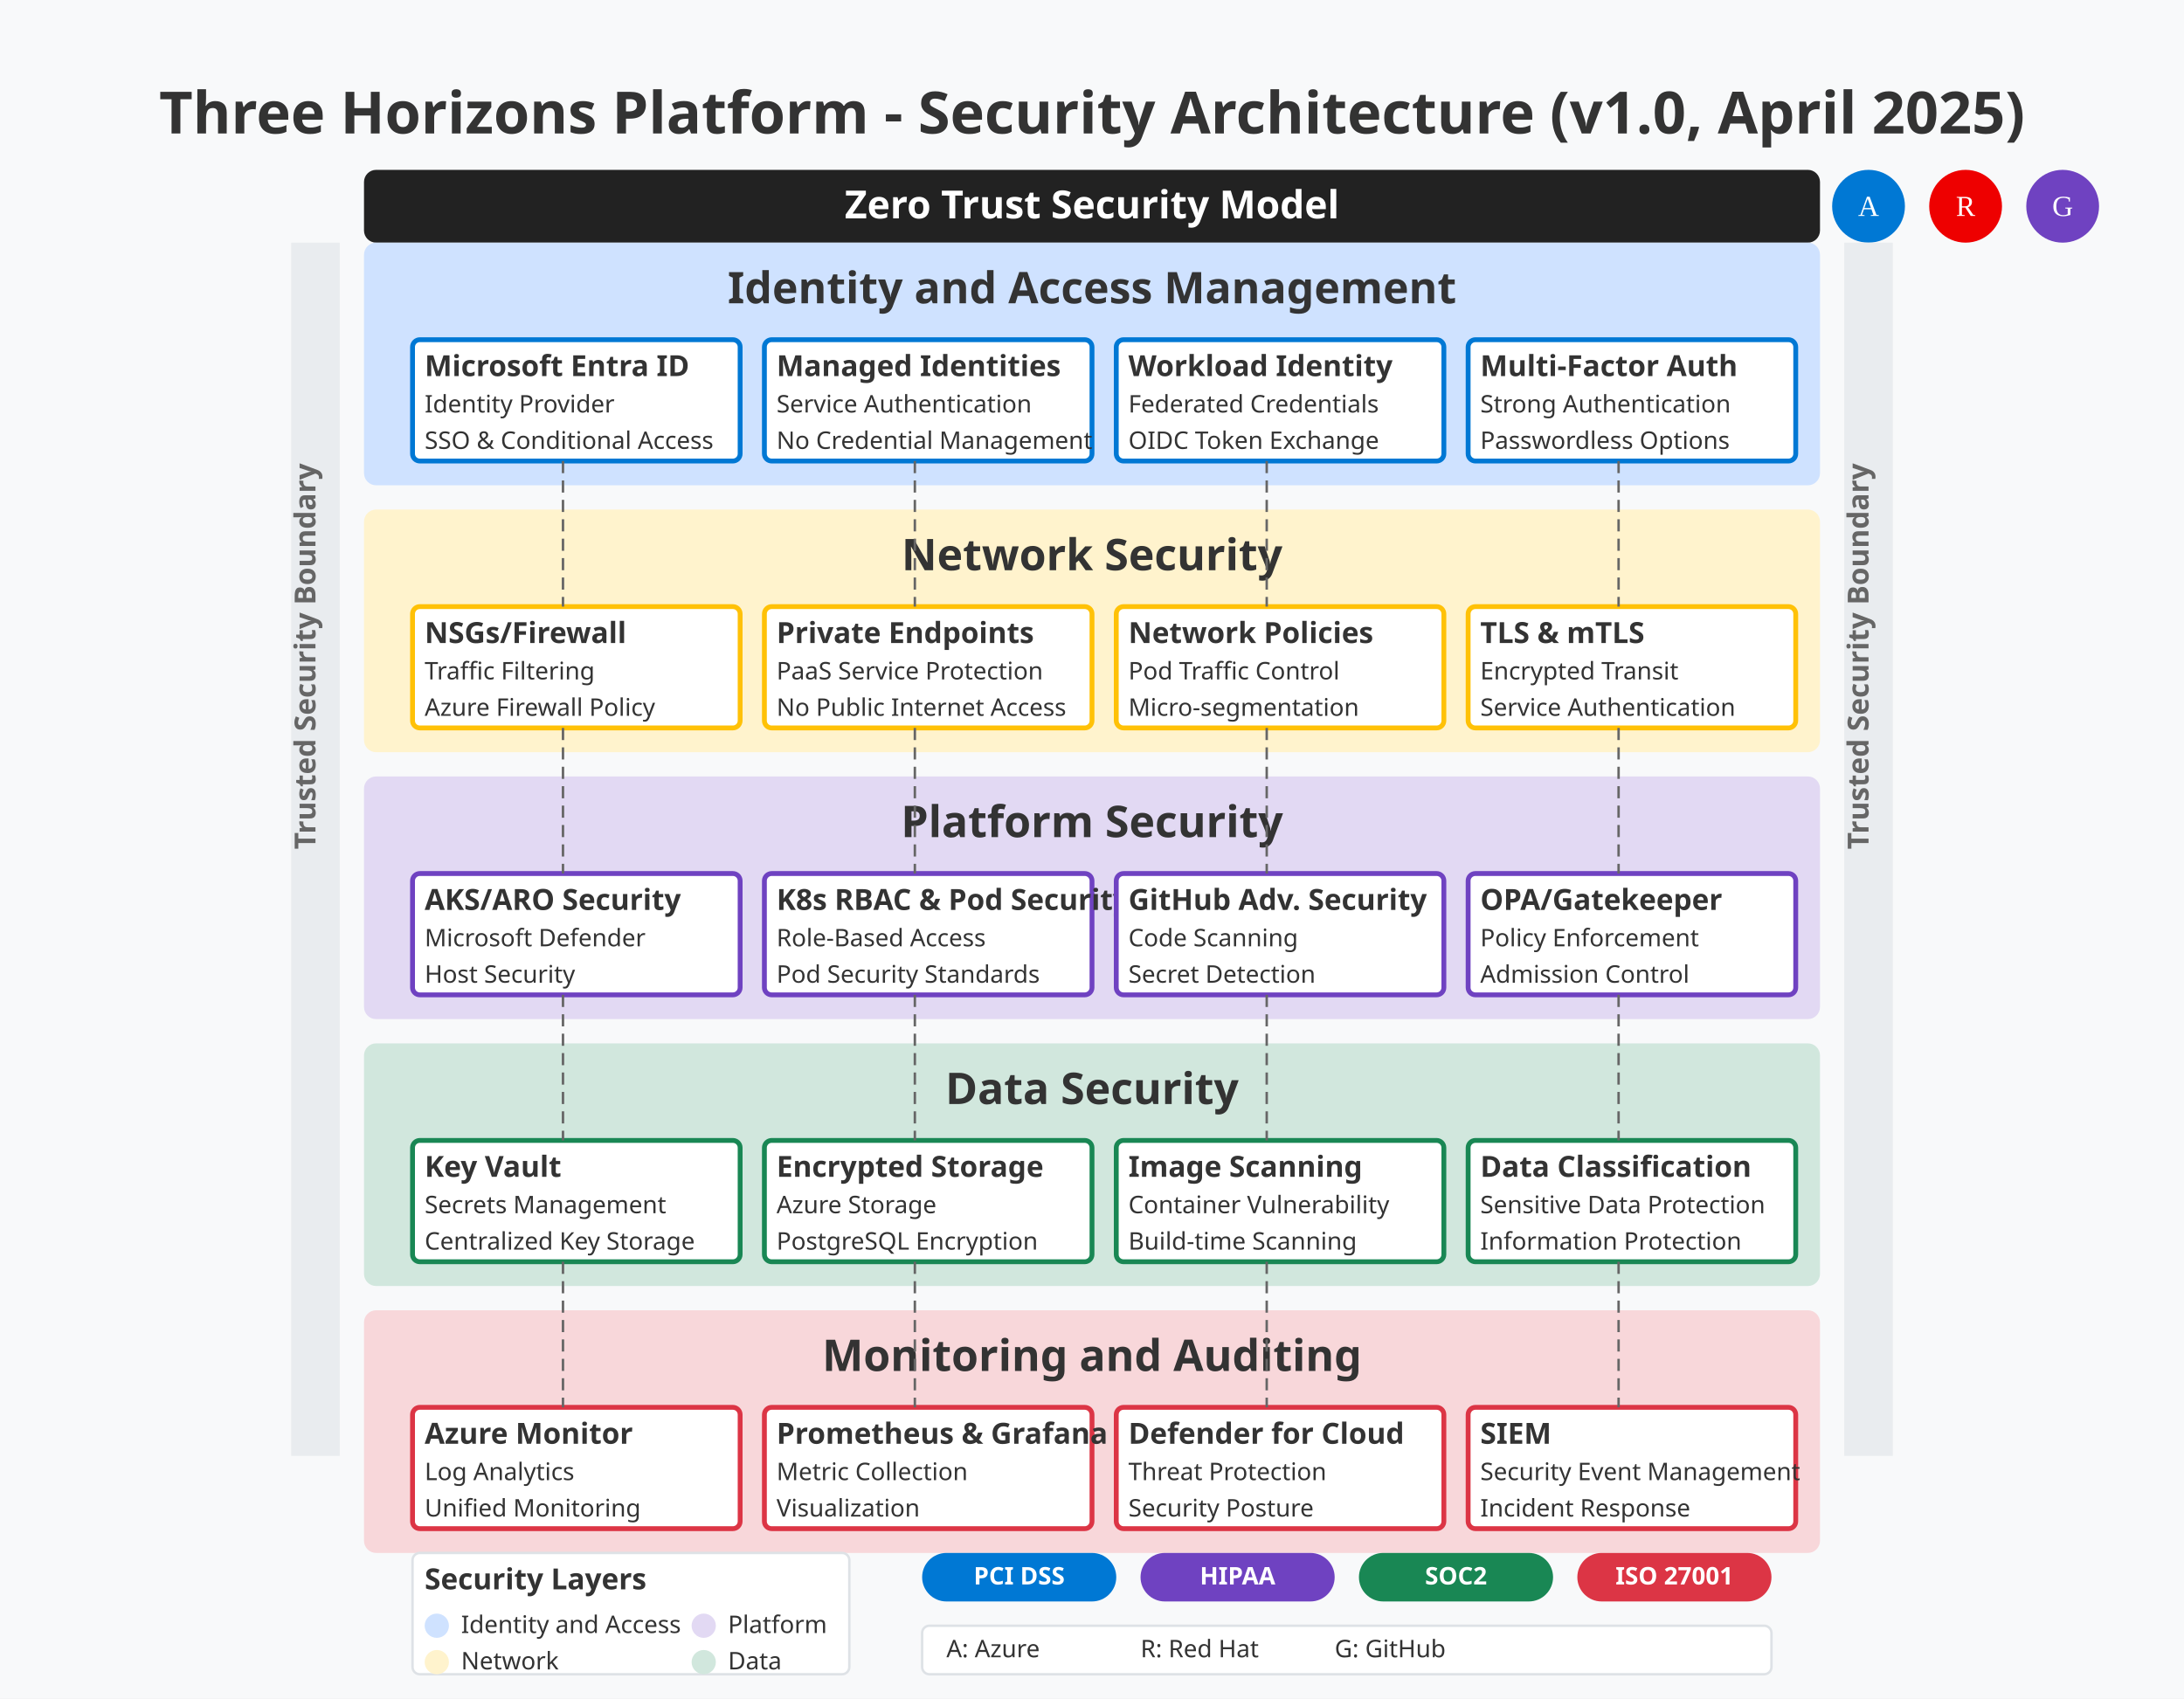
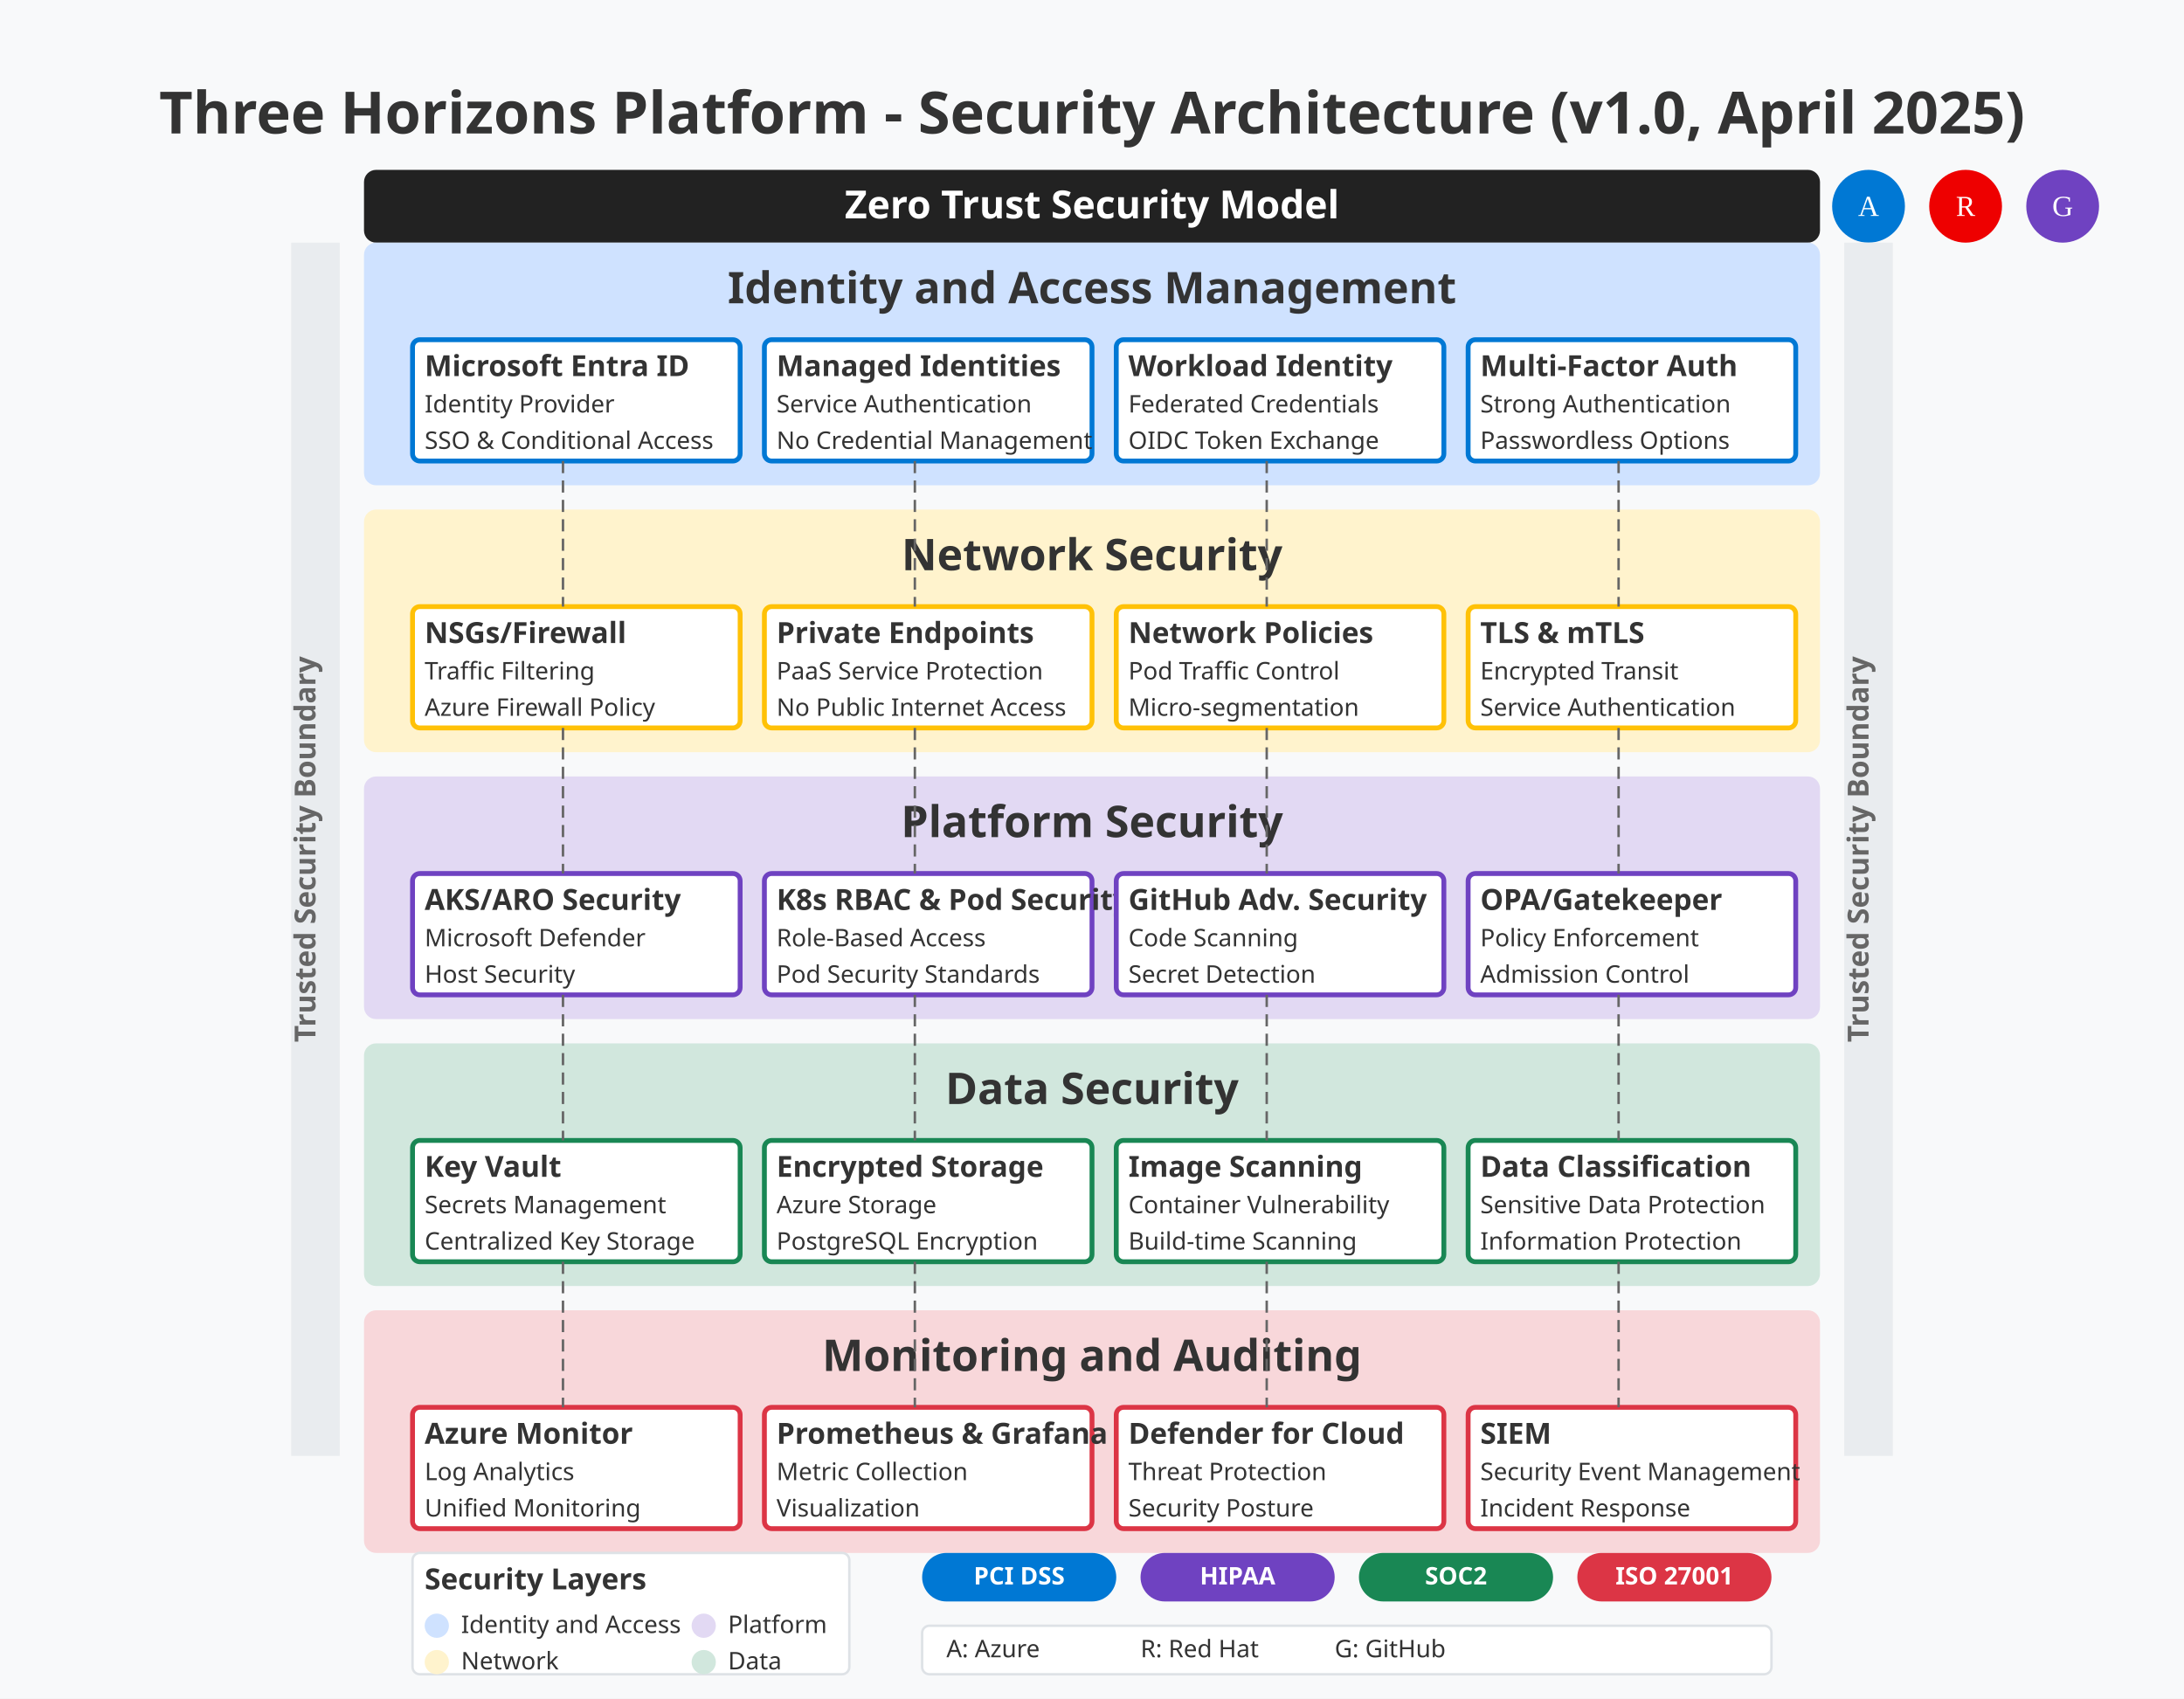
<svg xmlns="http://www.w3.org/2000/svg" width="900" height="700">
  <rect width="900" height="700" fill="#f8f9fa" />
  <text x="450" y="55" font-family="sans-serif" font-size="24" font-weight="bold" text-anchor="middle" fill="#333333">Three Horizons Platform - Security Architecture (v1.0, April 2025)</text>
  <rect x="150" y="70" width="600" height="30" rx="5" fill="#222222" />
  <text x="450" y="90" font-family="sans-serif" font-size="16" font-weight="bold" text-anchor="middle" fill="white">Zero Trust Security Model</text>
  <circle cx="770" cy="85" r="15" fill="#0078d4" />
  <text x="770" y="89" font-size="12" fill="white" text-anchor="middle">A</text>
  <circle cx="810" cy="85" r="15" fill="#ee0000" />
  <text x="810" y="89" font-size="12" fill="white" text-anchor="middle">R</text>
  <circle cx="850" cy="85" r="15" fill="#6f42c1" />
  <text x="850" y="89" font-size="12" fill="white" text-anchor="middle">G</text>
  <rect x="120" y="100" width="20" height="500" fill="#e9ecef" />
-   <text x="130" y="350" transform="rotate(270, 130, 350)" font-family="sans-serif" font-size="12" font-weight="bold" fill="#666666">Trusted Security Boundary</text>
+   <g transform="translate(130, 350)">
+     <text transform="rotate(270)" font-family="sans-serif" font-size="12" font-weight="bold" text-anchor="middle" fill="#666666">
+       <tspan x="0" y="0">Trusted Security Boundary</tspan>
+     </text>
+   </g>
  <rect x="760" y="100" width="20" height="500" fill="#e9ecef" />
-   <text x="770" y="350" transform="rotate(270, 770, 350)" font-family="sans-serif" font-size="12" font-weight="bold" fill="#666666">Trusted Security Boundary</text>
+   <g transform="translate(770, 350)">
+     <text transform="rotate(270)" font-family="sans-serif" font-size="12" font-weight="bold" text-anchor="middle" fill="#666666">
+       <tspan x="0" y="0">Trusted Security Boundary</tspan>
+     </text>
+   </g>
  <rect x="150" y="100" width="600" height="100" fill="#cfe2ff" rx="5" />
  <text x="450" y="125" font-family="sans-serif" font-size="18" font-weight="bold" text-anchor="middle" fill="#333333">Identity and Access Management</text>
  <rect x="150" y="210" width="600" height="100" fill="#fff3cd" rx="5" />
  <text x="450" y="235" font-family="sans-serif" font-size="18" font-weight="bold" text-anchor="middle" fill="#333333">Network Security</text>
  <rect x="150" y="320" width="600" height="100" fill="#e2d9f3" rx="5" />
  <text x="450" y="345" font-family="sans-serif" font-size="18" font-weight="bold" text-anchor="middle" fill="#333333">Platform Security</text>
  <rect x="150" y="430" width="600" height="100" fill="#d1e7dd" rx="5" />
  <text x="450" y="455" font-family="sans-serif" font-size="18" font-weight="bold" text-anchor="middle" fill="#333333">Data Security</text>
  <rect x="150" y="540" width="600" height="100" fill="#f8d7da" rx="5" />
  <text x="450" y="565" font-family="sans-serif" font-size="18" font-weight="bold" text-anchor="middle" fill="#333333">Monitoring and Auditing</text>
  <rect x="170" y="140" width="135" height="50" fill="white" stroke="#0078d4" stroke-width="2" rx="3" />
  <text x="175" y="155" font-family="sans-serif" font-size="12" font-weight="bold" fill="#333333">Microsoft Entra ID</text>
  <text x="175" y="170" font-family="sans-serif" font-size="10" fill="#333333">Identity Provider</text>
  <text x="175" y="185" font-family="sans-serif" font-size="10" fill="#333333">SSO &amp; Conditional Access</text>
  <rect x="315" y="140" width="135" height="50" fill="white" stroke="#0078d4" stroke-width="2" rx="3" />
  <text x="320" y="155" font-family="sans-serif" font-size="12" font-weight="bold" fill="#333333">Managed Identities</text>
  <text x="320" y="170" font-family="sans-serif" font-size="10" fill="#333333">Service Authentication</text>
  <text x="320" y="185" font-family="sans-serif" font-size="10" fill="#333333">No Credential Management</text>
  <rect x="460" y="140" width="135" height="50" fill="white" stroke="#0078d4" stroke-width="2" rx="3" />
  <text x="465" y="155" font-family="sans-serif" font-size="12" font-weight="bold" fill="#333333">Workload Identity</text>
  <text x="465" y="170" font-family="sans-serif" font-size="10" fill="#333333">Federated Credentials</text>
  <text x="465" y="185" font-family="sans-serif" font-size="10" fill="#333333">OIDC Token Exchange</text>
  <rect x="605" y="140" width="135" height="50" fill="white" stroke="#0078d4" stroke-width="2" rx="3" />
  <text x="610" y="155" font-family="sans-serif" font-size="12" font-weight="bold" fill="#333333">Multi-Factor Auth</text>
  <text x="610" y="170" font-family="sans-serif" font-size="10" fill="#333333">Strong Authentication</text>
  <text x="610" y="185" font-family="sans-serif" font-size="10" fill="#333333">Passwordless Options</text>
  <rect x="170" y="250" width="135" height="50" fill="white" stroke="#ffc107" stroke-width="2" rx="3" />
  <text x="175" y="265" font-family="sans-serif" font-size="12" font-weight="bold" fill="#333333">NSGs/Firewall</text>
  <text x="175" y="280" font-family="sans-serif" font-size="10" fill="#333333">Traffic Filtering</text>
  <text x="175" y="295" font-family="sans-serif" font-size="10" fill="#333333">Azure Firewall Policy</text>
  <rect x="315" y="250" width="135" height="50" fill="white" stroke="#ffc107" stroke-width="2" rx="3" />
  <text x="320" y="265" font-family="sans-serif" font-size="12" font-weight="bold" fill="#333333">Private Endpoints</text>
  <text x="320" y="280" font-family="sans-serif" font-size="10" fill="#333333">PaaS Service Protection</text>
  <text x="320" y="295" font-family="sans-serif" font-size="10" fill="#333333">No Public Internet Access</text>
  <rect x="460" y="250" width="135" height="50" fill="white" stroke="#ffc107" stroke-width="2" rx="3" />
  <text x="465" y="265" font-family="sans-serif" font-size="12" font-weight="bold" fill="#333333">Network Policies</text>
  <text x="465" y="280" font-family="sans-serif" font-size="10" fill="#333333">Pod Traffic Control</text>
  <text x="465" y="295" font-family="sans-serif" font-size="10" fill="#333333">Micro-segmentation</text>
  <rect x="605" y="250" width="135" height="50" fill="white" stroke="#ffc107" stroke-width="2" rx="3" />
  <text x="610" y="265" font-family="sans-serif" font-size="12" font-weight="bold" fill="#333333">TLS &amp; mTLS</text>
  <text x="610" y="280" font-family="sans-serif" font-size="10" fill="#333333">Encrypted Transit</text>
  <text x="610" y="295" font-family="sans-serif" font-size="10" fill="#333333">Service Authentication</text>
  <rect x="170" y="360" width="135" height="50" fill="white" stroke="#6f42c1" stroke-width="2" rx="3" />
  <text x="175" y="375" font-family="sans-serif" font-size="12" font-weight="bold" fill="#333333">AKS/ARO Security</text>
  <text x="175" y="390" font-family="sans-serif" font-size="10" fill="#333333">Microsoft Defender</text>
  <text x="175" y="405" font-family="sans-serif" font-size="10" fill="#333333">Host Security</text>
  <rect x="315" y="360" width="135" height="50" fill="white" stroke="#6f42c1" stroke-width="2" rx="3" />
  <text x="320" y="375" font-family="sans-serif" font-size="12" font-weight="bold" fill="#333333">K8s RBAC &amp; Pod Security</text>
  <text x="320" y="390" font-family="sans-serif" font-size="10" fill="#333333">Role-Based Access</text>
  <text x="320" y="405" font-family="sans-serif" font-size="10" fill="#333333">Pod Security Standards</text>
  <rect x="460" y="360" width="135" height="50" fill="white" stroke="#6f42c1" stroke-width="2" rx="3" />
  <text x="465" y="375" font-family="sans-serif" font-size="12" font-weight="bold" fill="#333333">GitHub Adv. Security</text>
  <text x="465" y="390" font-family="sans-serif" font-size="10" fill="#333333">Code Scanning</text>
  <text x="465" y="405" font-family="sans-serif" font-size="10" fill="#333333">Secret Detection</text>
  <rect x="605" y="360" width="135" height="50" fill="white" stroke="#6f42c1" stroke-width="2" rx="3" />
  <text x="610" y="375" font-family="sans-serif" font-size="12" font-weight="bold" fill="#333333">OPA/Gatekeeper</text>
  <text x="610" y="390" font-family="sans-serif" font-size="10" fill="#333333">Policy Enforcement</text>
  <text x="610" y="405" font-family="sans-serif" font-size="10" fill="#333333">Admission Control</text>
  <rect x="170" y="470" width="135" height="50" fill="white" stroke="#198754" stroke-width="2" rx="3" />
  <text x="175" y="485" font-family="sans-serif" font-size="12" font-weight="bold" fill="#333333">Key Vault</text>
  <text x="175" y="500" font-family="sans-serif" font-size="10" fill="#333333">Secrets Management</text>
  <text x="175" y="515" font-family="sans-serif" font-size="10" fill="#333333">Centralized Key Storage</text>
  <rect x="315" y="470" width="135" height="50" fill="white" stroke="#198754" stroke-width="2" rx="3" />
  <text x="320" y="485" font-family="sans-serif" font-size="12" font-weight="bold" fill="#333333">Encrypted Storage</text>
  <text x="320" y="500" font-family="sans-serif" font-size="10" fill="#333333">Azure Storage</text>
  <text x="320" y="515" font-family="sans-serif" font-size="10" fill="#333333">PostgreSQL Encryption</text>
  <rect x="460" y="470" width="135" height="50" fill="white" stroke="#198754" stroke-width="2" rx="3" />
  <text x="465" y="485" font-family="sans-serif" font-size="12" font-weight="bold" fill="#333333">Image Scanning</text>
  <text x="465" y="500" font-family="sans-serif" font-size="10" fill="#333333">Container Vulnerability</text>
  <text x="465" y="515" font-family="sans-serif" font-size="10" fill="#333333">Build-time Scanning</text>
  <rect x="605" y="470" width="135" height="50" fill="white" stroke="#198754" stroke-width="2" rx="3" />
  <text x="610" y="485" font-family="sans-serif" font-size="12" font-weight="bold" fill="#333333">Data Classification</text>
  <text x="610" y="500" font-family="sans-serif" font-size="10" fill="#333333">Sensitive Data Protection</text>
  <text x="610" y="515" font-family="sans-serif" font-size="10" fill="#333333">Information Protection</text>
  <rect x="170" y="580" width="135" height="50" fill="white" stroke="#dc3545" stroke-width="2" rx="3" />
  <text x="175" y="595" font-family="sans-serif" font-size="12" font-weight="bold" fill="#333333">Azure Monitor</text>
  <text x="175" y="610" font-family="sans-serif" font-size="10" fill="#333333">Log Analytics</text>
  <text x="175" y="625" font-family="sans-serif" font-size="10" fill="#333333">Unified Monitoring</text>
  <rect x="315" y="580" width="135" height="50" fill="white" stroke="#dc3545" stroke-width="2" rx="3" />
  <text x="320" y="595" font-family="sans-serif" font-size="12" font-weight="bold" fill="#333333">Prometheus &amp; Grafana</text>
  <text x="320" y="610" font-family="sans-serif" font-size="10" fill="#333333">Metric Collection</text>
  <text x="320" y="625" font-family="sans-serif" font-size="10" fill="#333333">Visualization</text>
  <rect x="460" y="580" width="135" height="50" fill="white" stroke="#dc3545" stroke-width="2" rx="3" />
  <text x="465" y="595" font-family="sans-serif" font-size="12" font-weight="bold" fill="#333333">Defender for Cloud</text>
  <text x="465" y="610" font-family="sans-serif" font-size="10" fill="#333333">Threat Protection</text>
  <text x="465" y="625" font-family="sans-serif" font-size="10" fill="#333333">Security Posture</text>
  <rect x="605" y="580" width="135" height="50" fill="white" stroke="#dc3545" stroke-width="2" rx="3" />
  <text x="610" y="595" font-family="sans-serif" font-size="12" font-weight="bold" fill="#333333">SIEM</text>
  <text x="610" y="610" font-family="sans-serif" font-size="10" fill="#333333">Security Event Management</text>
  <text x="610" y="625" font-family="sans-serif" font-size="10" fill="#333333">Incident Response</text>
  <line x1="232" y1="190" x2="232" y2="250" stroke="#666" stroke-width="1" stroke-dasharray="5,3" />
  <line x1="377" y1="190" x2="377" y2="250" stroke="#666" stroke-width="1" stroke-dasharray="5,3" />
  <line x1="522" y1="190" x2="522" y2="250" stroke="#666" stroke-width="1" stroke-dasharray="5,3" />
  <line x1="667" y1="190" x2="667" y2="250" stroke="#666" stroke-width="1" stroke-dasharray="5,3" />
  <line x1="232" y1="300" x2="232" y2="360" stroke="#666" stroke-width="1" stroke-dasharray="5,3" />
  <line x1="377" y1="300" x2="377" y2="360" stroke="#666" stroke-width="1" stroke-dasharray="5,3" />
  <line x1="522" y1="300" x2="522" y2="360" stroke="#666" stroke-width="1" stroke-dasharray="5,3" />
  <line x1="667" y1="300" x2="667" y2="360" stroke="#666" stroke-width="1" stroke-dasharray="5,3" />
  <line x1="232" y1="410" x2="232" y2="470" stroke="#666" stroke-width="1" stroke-dasharray="5,3" />
  <line x1="377" y1="410" x2="377" y2="470" stroke="#666" stroke-width="1" stroke-dasharray="5,3" />
  <line x1="522" y1="410" x2="522" y2="470" stroke="#666" stroke-width="1" stroke-dasharray="5,3" />
  <line x1="667" y1="410" x2="667" y2="470" stroke="#666" stroke-width="1" stroke-dasharray="5,3" />
  <line x1="232" y1="520" x2="232" y2="580" stroke="#666" stroke-width="1" stroke-dasharray="5,3" />
  <line x1="377" y1="520" x2="377" y2="580" stroke="#666" stroke-width="1" stroke-dasharray="5,3" />
  <line x1="522" y1="520" x2="522" y2="580" stroke="#666" stroke-width="1" stroke-dasharray="5,3" />
  <line x1="667" y1="520" x2="667" y2="580" stroke="#666" stroke-width="1" stroke-dasharray="5,3" />
  <rect x="170" y="640" width="180" height="50" fill="white" stroke="#dee2e6" stroke-width="1" rx="3" />
  <text x="175" y="655" font-family="sans-serif" font-size="12" font-weight="bold" fill="#333333">Security Layers</text>
  <circle cx="180" cy="670" r="5" fill="#cfe2ff" />
  <text x="190" y="673" font-family="sans-serif" font-size="10" fill="#333333">Identity and Access</text>
  <circle cx="180" cy="685" r="5" fill="#fff3cd" />
  <text x="190" y="688" font-family="sans-serif" font-size="10" fill="#333333">Network</text>
  <circle cx="290" cy="670" r="5" fill="#e2d9f3" />
  <text x="300" y="673" font-family="sans-serif" font-size="10" fill="#333333">Platform</text>
  <circle cx="290" cy="685" r="5" fill="#d1e7dd" />
  <text x="300" y="688" font-family="sans-serif" font-size="10" fill="#333333">Data</text>
  <rect x="380" y="640" width="80" height="20" rx="10" fill="#0078d4" />
  <text x="420" y="653" font-family="sans-serif" font-size="10" font-weight="bold" fill="white" text-anchor="middle">PCI DSS</text>
  <rect x="470" y="640" width="80" height="20" rx="10" fill="#6f42c1" />
  <text x="510" y="653" font-family="sans-serif" font-size="10" font-weight="bold" fill="white" text-anchor="middle">HIPAA</text>
  <rect x="560" y="640" width="80" height="20" rx="10" fill="#198754" />
  <text x="600" y="653" font-family="sans-serif" font-size="10" font-weight="bold" fill="white" text-anchor="middle">SOC2</text>
  <rect x="650" y="640" width="80" height="20" rx="10" fill="#dc3545" />
  <text x="690" y="653" font-family="sans-serif" font-size="10" font-weight="bold" fill="white" text-anchor="middle">ISO 27001</text>
  <rect x="380" y="670" width="350" height="20" fill="white" stroke="#dee2e6" stroke-width="1" rx="3" />
  <text x="390" y="683" font-family="sans-serif" font-size="10" fill="#333333">A: Azure</text>
  <text x="470" y="683" font-family="sans-serif" font-size="10" fill="#333333">R: Red Hat</text>
  <text x="550" y="683" font-family="sans-serif" font-size="10" fill="#333333">G: GitHub</text>
</svg>
